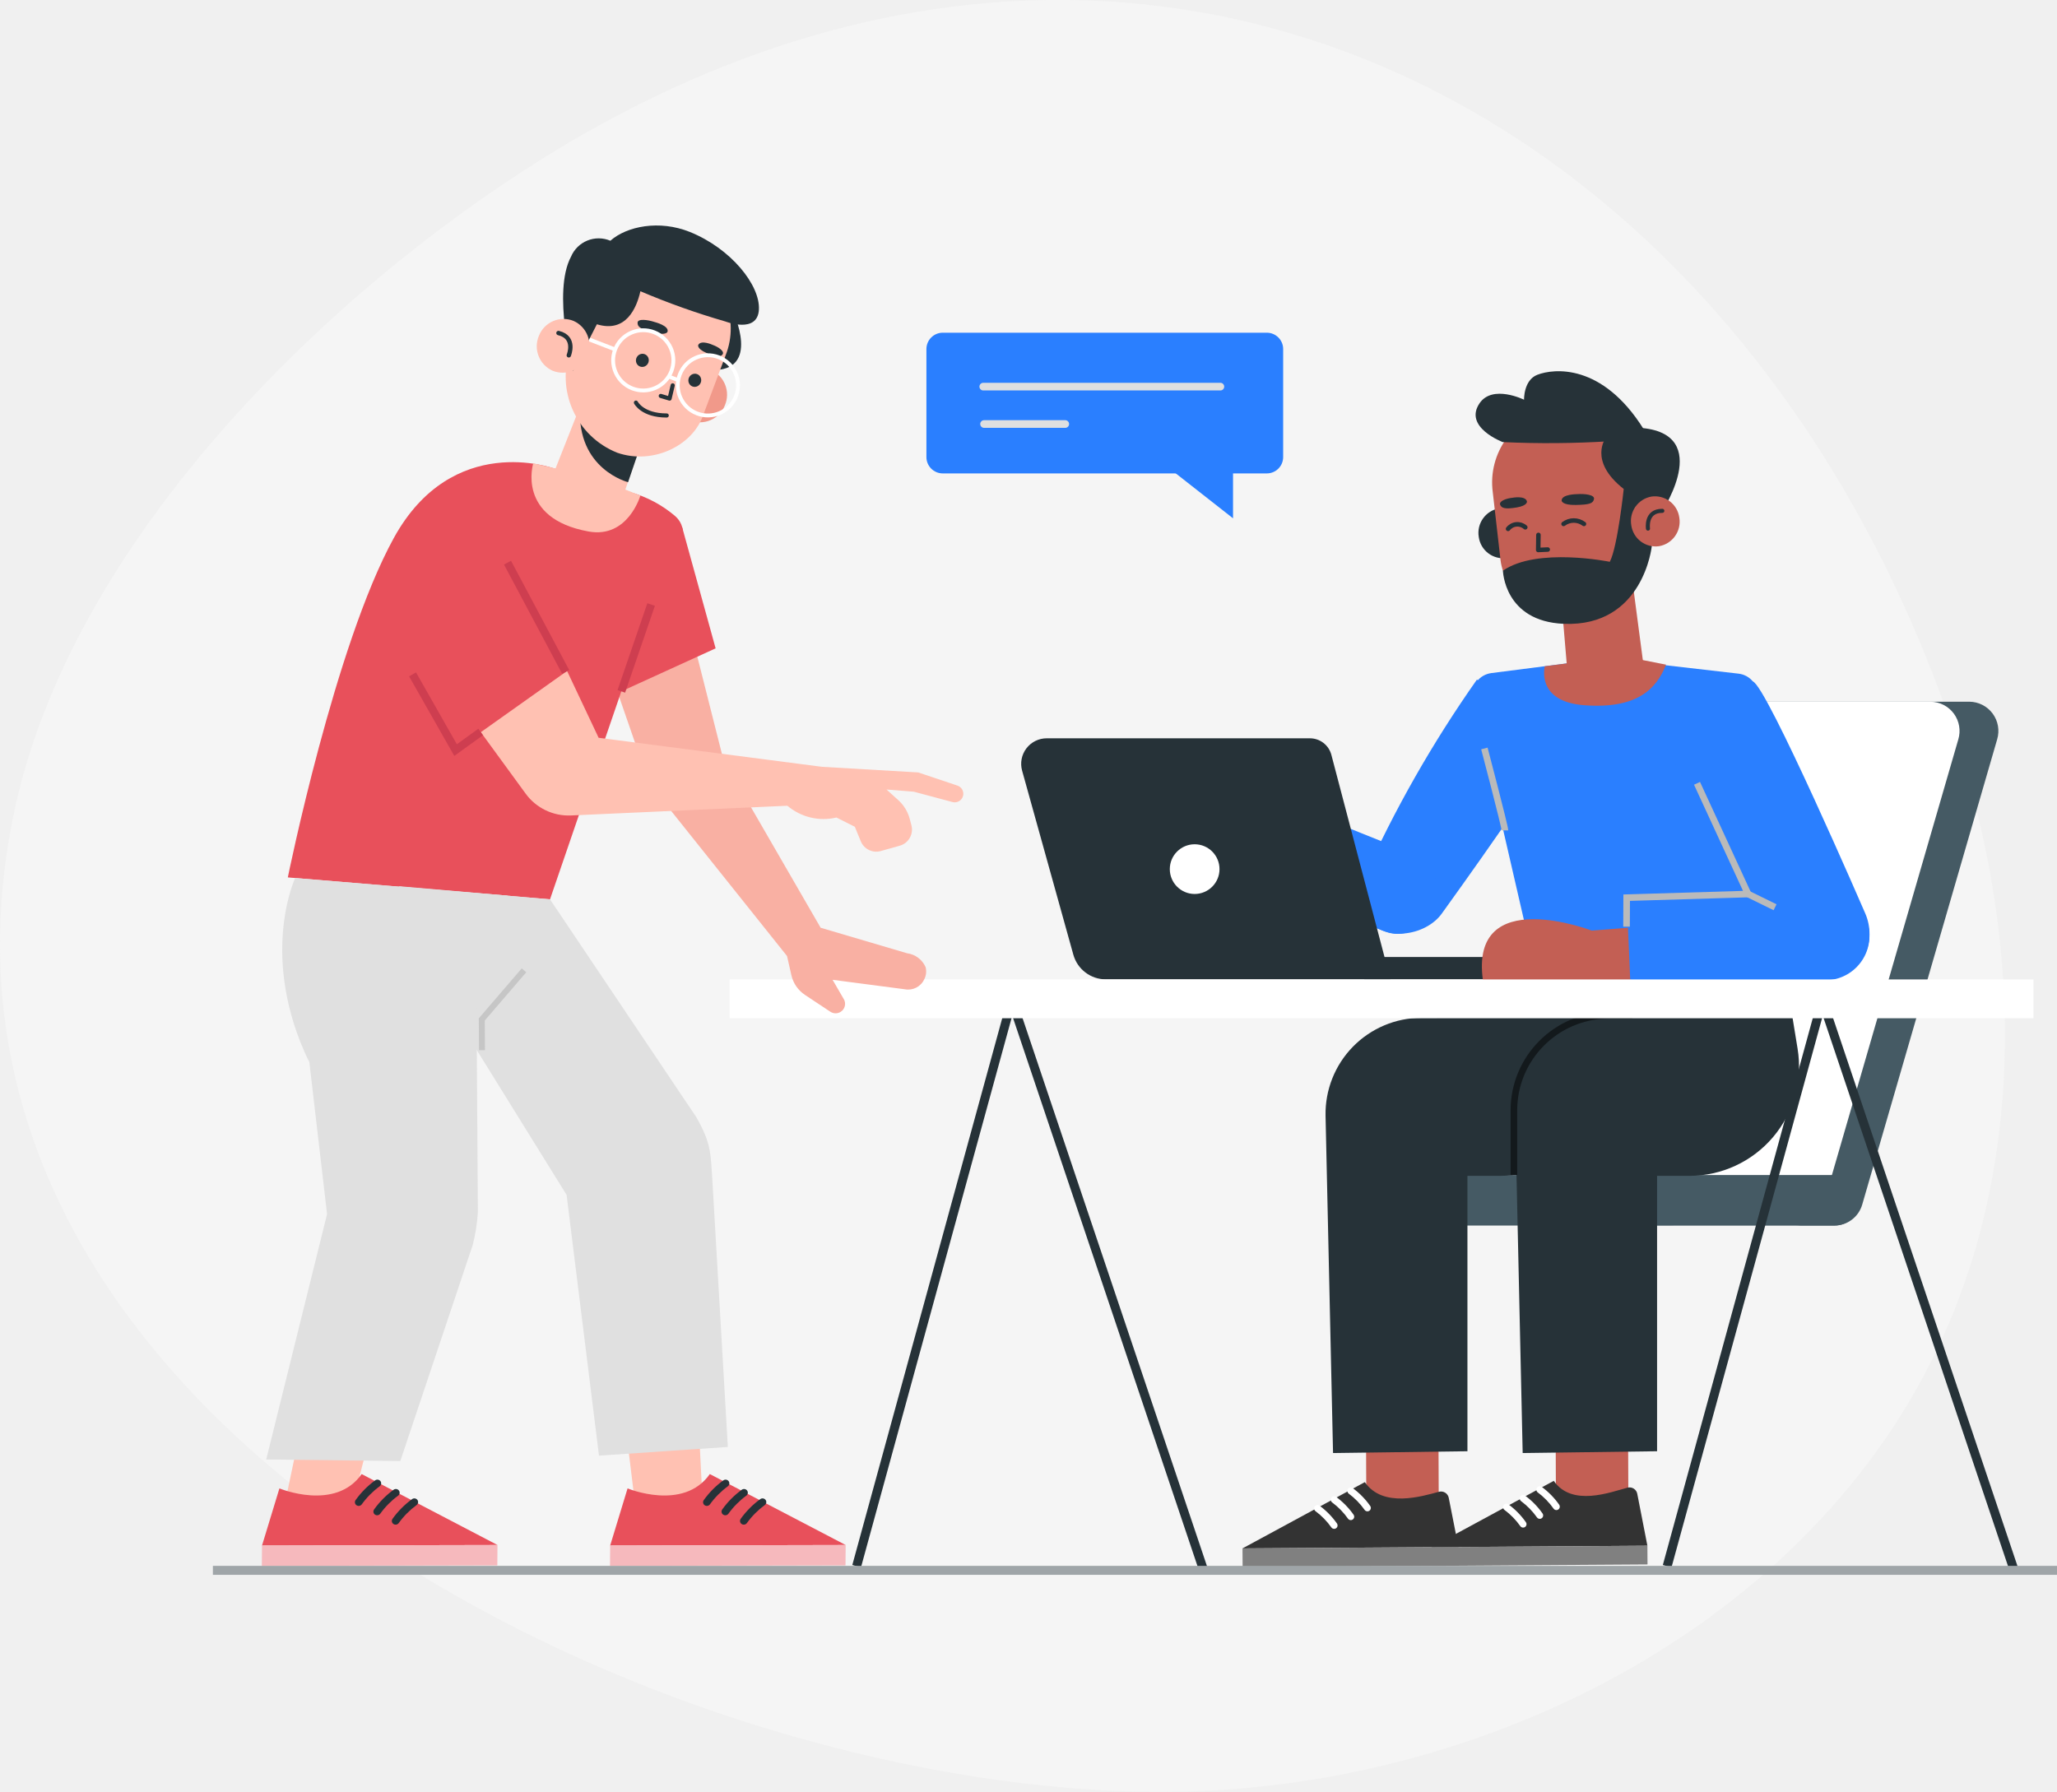
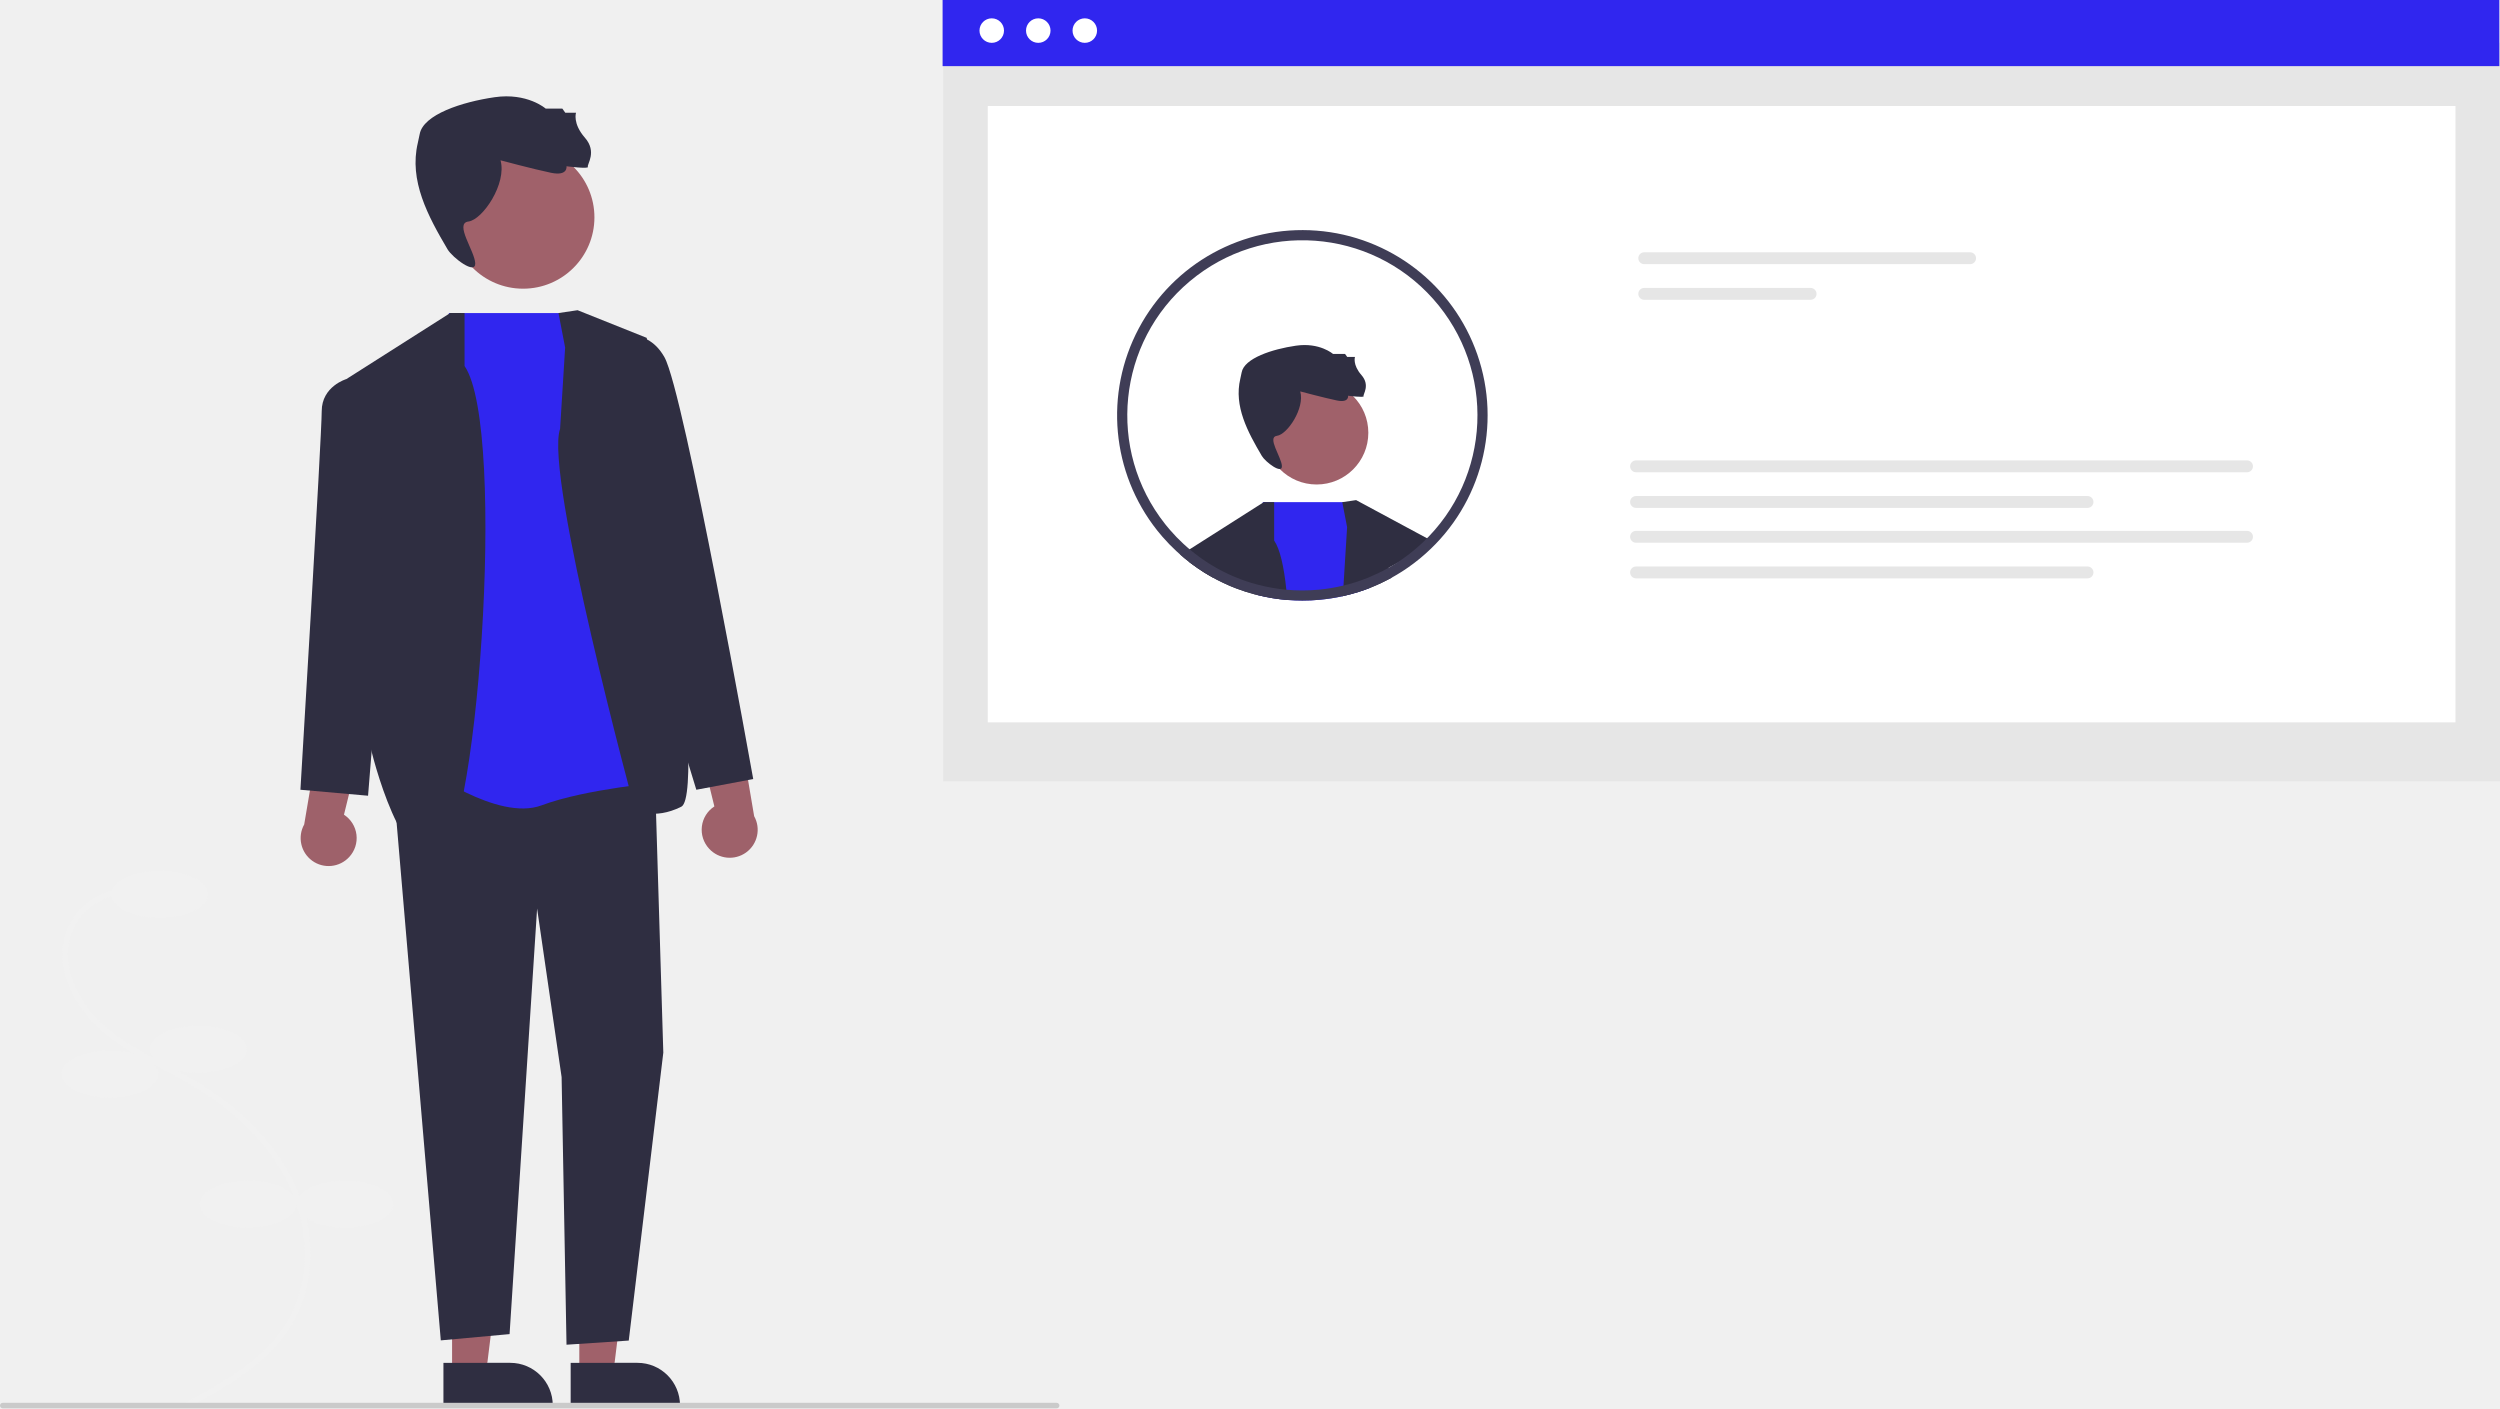
- <svg xmlns="http://www.w3.org/2000/svg" id="Layer_4" data-name="Layer 4" viewBox="0 0 262.818 228.947" version="1.1">
-   <defs id="defs4">
-     <style id="style2">.cls-1{fill:#f5f5f5;}.cls-2{fill:#455a64;}.cls-3{fill:#fff;}.cls-4{fill:#e0e0e0;}.cls-12,.cls-13,.cls-14,.cls-16,.cls-18,.cls-20,.cls-21,.cls-22,.cls-23,.cls-5,.cls-8,.cls-9{fill:none;}.cls-5{stroke:#bababa;}.cls-12,.cls-13,.cls-16,.cls-18,.cls-21,.cls-23,.cls-5{stroke-miterlimit:10;}.cls-12,.cls-5{stroke-width:0.844px;}.cls-6{fill:#263238;}.cls-7{fill:#c35f54;}.cls-13,.cls-20,.cls-22,.cls-8,.cls-9{stroke:#263238;}.cls-14,.cls-20,.cls-22,.cls-8,.cls-9{stroke-linecap:round;stroke-linejoin:round;}.cls-8{stroke-width:0.578px;}.cls-9{stroke-width:0.519px;}.cls-10{fill:#e8505b;}.cls-11{fill:#f6b9bd;}.cls-12{stroke:#13191c;}.cls-13,.cls-23{stroke-width:1.147px;}.cls-14{stroke:#dedfe0;stroke-width:0.98px;}.cls-15{fill:#f9b0a3;}.cls-16{stroke:#ce3e50;stroke-width:1.02px;}.cls-17{fill:#ffc1b2;}.cls-18{stroke:#c6c6c6;stroke-width:0.76px;}.cls-19{fill:#f1998a;}.cls-20{stroke-width:0.527px;}.cls-21{stroke:#fff;stroke-width:0.49px;}.cls-22{stroke-width:0.558px;}.cls-23{stroke:#9fa5a8;}</style>
-   </defs>
-   <path class="cls-1" d="M69.559,20.121C41.014,37.873,9.318,69.392,1.936,103.168-15.307,182.054,86.6,230.05,150.508,228.927c40.614-.713,82.588-22.424,98.481-59.806,10.341-24.324,8.766-52.554,0-77.49C221.073,12.2,144.5-26.483,69.559,20.121Z" id="path8" />
-   <path class="cls-2" d="M213.35,156.59H182.757a3.227,3.227,0,0,1-3.227-3.227h0a3.227,3.227,0,0,1,3.227-3.227H213.35a3.227,3.227,0,0,1,3.227,3.227h0A3.227,3.227,0,0,1,213.35,156.59Z" id="path10" />
-   <path class="cls-2" d="M234.4,156.59H198.3a3.739,3.739,0,0,1-3.536-4.813L212,92.347a3.7,3.7,0,0,1,3.536-2.689h36.1a3.74,3.74,0,0,1,3.536,4.813L237.935,153.9A3.7,3.7,0,0,1,234.4,156.59Z" id="path12" />
-   <path class="cls-3" d="M229.432,156.59H197.986a3.739,3.739,0,0,1-3.536-4.813l17.241-59.429a3.7,3.7,0,0,1,3.536-2.689h31.446a3.739,3.739,0,0,1,3.536,4.813L232.967,153.9A3.7,3.7,0,0,1,229.432,156.59Z" id="path14" />
-   <path class="cls-2" d="M234.39,156.59H196.178a3.227,3.227,0,0,1-3.227-3.227h0a3.227,3.227,0,0,1,3.227-3.227H234.39a3.227,3.227,0,0,1,3.227,3.227h0A3.227,3.227,0,0,1,234.39,156.59Z" id="path16" />
-   <path class="cls-4" d="M188.7,86.839a153.33,153.33,0,0,0-14.568,25.6,5.054,5.054,0,0,0,.4,4.779h0c2.1,3.195,7.587,2.457,9.7-.513,0,0,16.144-22.353,15.456-23.257C199.524,93.229,188.7,86.839,188.7,86.839Z" id="path18" style="fill:#2a7fff" />
-   <path class="cls-4" d="M178.7,108.37l-21.152-8.508-1.832,11.071,21.3,8.1a4.22,4.22,0,0,0,2.413.2,5.507,5.507,0,0,0,4.2-6.3h0A5.48,5.48,0,0,0,178.7,108.37Z" id="path20" style="fill:#2a7fff" />
-   <path class="cls-4" d="M205.19,84.122L190.548,86a2.78,2.78,0,0,0-2.412,3.032l9.46,41.043L229.022,130l-4.449-40.827a2.78,2.78,0,0,0-2.453-3.1Z" id="path22" style="fill:#2a7fff" />
-   <path class="cls-5" d="M192.282,106.1c0-.489-2.626-10.469-2.626-10.469" id="path24" />
-   <path class="cls-6" d="M199.64,125.132H174.313v-2.858H199.64a1.429,1.429,0,0,1,1.429,1.429h0A1.429,1.429,0,0,1,199.64,125.132Z" id="path26" />
-   <path class="cls-6" d="M177.647,125.132H141.285a4.305,4.305,0,0,1-4.147-3.151L130.593,98.47a3.262,3.262,0,0,1,3.142-4.136h33.626a2.84,2.84,0,0,1,2.746,2.118Z" id="path28" />
-   <circle class="cls-3" cx="152.638" cy="111.049" r="3.175" id="circle30" />
-   <path class="cls-4" d="M212.069,93.989a263.232,263.232,0,0,0,16.989,28.539c1.01,1.427,3.394,2.137,5.141,2.062h0c3.943-.17,5.614-4.418,4.124-7.874,0,0-12.621-29.166-14.368-29.643C223.686,87,212.069,93.989,212.069,93.989Z" id="path32" style="fill:#2a7fff" />
-   <polygon class="cls-7" points="202.95 118.931 209.812 118.402 209.598 125.269 203.658 125.266 202.95 118.931" id="polygon34" />
-   <path class="cls-7" d="M203.457,118.931s-15.733-6.065-13.985,6.326h15.1Z" id="path36" />
-   <path class="cls-4" d="M232.5,113.956l-24.666.742,0.48,11.043,25.628-.54a5.669,5.669,0,0,0,4.519-7.7h0A5.669,5.669,0,0,0,232.5,113.956Z" id="path38" style="fill:#2a7fff" />
-   <polyline class="cls-5" points="216.824 100.086 223.349 114.231 207.836 114.698 207.821 118.402" id="polyline40" />
-   <line class="cls-5" x1="223.349" y1="114.231" x2="226.795" y2="115.921" id="line42" />
-   <path class="cls-6" d="M195.079,67.647a3.176,3.176,0,0,1-2.588,3.653,3.142,3.142,0,0,1-3.553-2.691,3.176,3.176,0,0,1,2.588-3.653A3.143,3.143,0,0,1,195.079,67.647Z" id="path44" />
-   <path class="cls-7" d="M199.447,76.194l0.728,8.589c0.25,3.017,2.183,4.473,5.056,4.2h0c2.453-.233,5.048-1.652,4.715-4.3l-1.775-13.46Z" id="path46" />
-   <path class="cls-7" d="M201.5,78.9h0c-4.9.427-9.289-3.222-9.783-7.346l-0.986-8.632a9.54,9.54,0,0,1,7.824-10.67h0c5.1-.8,10.776,2.683,11.578,7.951l0.687,6.736A10.828,10.828,0,0,1,201.5,78.9Z" id="path48" />
-   <polyline class="cls-8" points="196.561 68.346 196.533 70.271 197.749 70.215" id="polyline50" />
-   <path class="cls-6" d="M201.5,63.138s-2.023,0-1.973.844c0,0,.05.572,1.812,0.538s2.207-.2,2.322-0.755S202.438,63.064,201.5,63.138Z" id="path52" />
-   <path class="cls-6" d="M193.249,63.6s1.644-.316,1.846.466c0,0,.124.53-1.318,0.774s-1.93.092-2.1-.33C191.477,64.028,192.462,63.676,193.249,63.6Z" id="path54" />
-   <path class="cls-8" d="M199.773,66.943a2.166,2.166,0,0,1,2.606,0" id="path56" />
-   <path class="cls-8" d="M194.882,67.375a1.514,1.514,0,0,0-2.2.2" id="path58" />
-   <path class="cls-6" d="M205.178,55.924s-2.306,2.96,2.281,6.551c0,0-.779,7.417-1.781,9.307,0,0-9.294-1.9-13.653,1.135,0,0,.15,6.481,7.79,6.79,10.16,0.411,11.23-9.917,11.23-9.917l-2.12-4.99,3.467,0.471s7.046-10.644-3.941-10.644Z" id="path60" />
-   <path class="cls-7" d="M214.562,66.136a3.176,3.176,0,0,1-2.588,3.653,3.143,3.143,0,0,1-3.553-2.691,3.176,3.176,0,0,1,2.588-3.653A3.143,3.143,0,0,1,214.562,66.136Z" id="path62" />
-   <path class="cls-9" d="M210.559,67.543s-0.35-2.3,1.834-2.271" id="path64" />
-   <path class="cls-6" d="M205.631,56.38a126.461,126.461,0,0,1-13.623.108s-5.063-1.9-2.963-4.969c1.661-2.429,5.678-.447,5.678-0.447s-0.068-2.5,1.7-3.186c2.114-.817,8.29-1.478,13.554,6.9Z" id="path66" />
-   <path class="cls-7" d="M200.088,84.777l-2.712.349s-1.211,4.532,5.081,4.987c6.557,0.474,9.142-1.952,10.409-5.19l-7.22-1.417Z" id="path68" />
-   <rect class="cls-7" x="174.505" y="179.895" width="9.255" height="12.511" transform="matrix(-1, 0.004, -0.004, -1, 359.05, 371.542)" id="rect70" />
-   <path class="cls-6" d="M204.792,130l0.651,3.989a14,14,0,0,1-13.816,16.252h-4.136v35.187l-17.171.23-0.958-43.108a12.27,12.27,0,0,1,12.241-12.5Z" id="path72" />
-   <path class="cls-10" d="M183.857,190.606c-2.178.581-7.165,2.119-9.477-1.232l-15.629,8.469,27.591-.181-1.228-6.227A1.007,1.007,0,0,0,183.857,190.606Z" id="path74" style="fill:#333333" />
-   <rect class="cls-11" x="158.759" y="197.752" width="27.591" height="2.391" transform="translate(346.413 396.757) rotate(179.623)" id="rect76" style="fill:#808080" />
-   <path class="cls-3" d="M174.543,193.075a0.439,0.439,0,0,1-.181-0.144,9.2,9.2,0,0,0-2.037-2.086,0.437,0.437,0,0,1,.483-0.727,9.874,9.874,0,0,1,2.261,2.3A0.437,0.437,0,0,1,174.543,193.075Z" id="path78" />
-   <path class="cls-3" d="M172.418,194.194a0.438,0.438,0,0,1-.181-0.144,9.2,9.2,0,0,0-2.037-2.086,0.437,0.437,0,0,1,.483-0.727,9.882,9.882,0,0,1,2.261,2.3A0.437,0.437,0,0,1,172.418,194.194Z" id="path80" />
-   <path class="cls-3" d="M170.293,195.312a0.437,0.437,0,0,1-.181-0.144,9.216,9.216,0,0,0-2.037-2.085,0.437,0.437,0,0,1,.483-0.727,9.88,9.88,0,0,1,2.261,2.3A0.437,0.437,0,0,1,170.293,195.312Z" id="path82" />
-   <rect class="cls-7" x="198.735" y="179.895" width="9.255" height="12.511" transform="matrix(-1, 0.004, -0.004, -1, 407.509, 371.44)" id="rect84" />
-   <path class="cls-10" d="M207.941,190.081c-2.178.581-7.107,2.482-9.419-.869l-15.629,8.469,27.591-.181-1.286-6.59A1.007,1.007,0,0,0,207.941,190.081Z" id="path86" style="fill:#333333" />
-   <rect class="cls-11" x="182.9" y="197.59" width="27.591" height="2.391" transform="translate(394.695 396.274) rotate(179.623)" id="rect88" style="fill:#808080" />
-   <path class="cls-3" d="M198.685,192.913a0.438,0.438,0,0,1-.181-0.144,9.21,9.21,0,0,0-2.037-2.086,0.437,0.437,0,0,1,.483-0.727,9.875,9.875,0,0,1,2.261,2.3A0.437,0.437,0,0,1,198.685,192.913Z" id="path90" />
-   <path class="cls-3" d="M196.559,194.032a0.438,0.438,0,0,1-.18-0.144,9.207,9.207,0,0,0-2.037-2.086,0.437,0.437,0,0,1,.483-0.727,9.875,9.875,0,0,1,2.261,2.3A0.437,0.437,0,0,1,196.559,194.032Z" id="path92" />
-   <path class="cls-3" d="M194.435,195.15a0.436,0.436,0,0,1-.181-0.144,9.213,9.213,0,0,0-2.037-2.085,0.437,0.437,0,0,1,.483-0.727,9.886,9.886,0,0,1,2.261,2.3A0.437,0.437,0,0,1,194.435,195.15Z" id="path94" />
-   <path class="cls-6" d="M229.022,130l0.651,3.989a14,14,0,0,1-13.816,16.252H211.72v35.187l-17.171.23-0.958-43.108a12.27,12.27,0,0,1,12.241-12.5Z" id="path96" />
-   <path class="cls-12" d="M193.428,150.136v-8.222a12.146,12.146,0,0,1,12.083-12.187l3.06-.005" id="path98" />
-   <polyline class="cls-13" points="153.909 201.003 129.276 127.804 109.451 200.113" id="polyline100" />
-   <polyline class="cls-13" points="257.468 201.003 232.835 127.804 213.01 200.113" id="polyline102" />
-   <rect class="cls-3" x="93.229" y="125.144" width="166.579" height="4.959" id="rect104" />
-   <path class="cls-3" d="M120.452,42.512h41.4a2.091,2.091,0,0,1,2.091,2.091V58.4a2.091,2.091,0,0,1-2.091,2.091h-41.4a2.09,2.09,0,0,1-2.09-2.09V44.6A2.091,2.091,0,0,1,120.452,42.512Z" transform="translate(282.309 103.001) rotate(180)" id="path106" style="fill:#2a7fff" />
-   <line class="cls-14" x1="155.925" y1="49.4" x2="125.63" y2="49.4" id="line108" />
-   <line class="cls-14" x1="136.104" y1="54.178" x2="125.731" y2="54.178" id="line110" />
-   <polygon class="cls-3" points="157.542 58.096 157.542 66.226 147.179 58.096 157.542 58.096" id="polygon112" style="fill:#2a7fff" />
-   <polygon class="cls-15" points="86.057 71.892 92.415 97.026 104.852 118.54 100.563 122.161 82.934 100.086 75.893 79.741 86.057 71.892" id="polygon114" />
-   <path class="cls-15" d="M104.852,118.54L115.9,121.8a3.015,3.015,0,0,1,2.359,1.763,2.175,2.175,0,0,1-.164,1.55l-0.012.026A2.264,2.264,0,0,1,115.6,126.4l-9.221-1.208,1.385,2.388a1.211,1.211,0,0,1-.026,1.4h0a1.211,1.211,0,0,1-1.645.292l-3.243-2.15a4.105,4.105,0,0,1-1.735-2.513l-0.555-2.443,1.309-3.621h2.98Z" id="path116" />
-   <polygon class="cls-10" points="87.167 67.391 91.433 82.841 77.949 88.993 82.183 76.405 87.167 67.391" id="polygon118" />
-   <path class="cls-10" d="M70.779,59.855s-12.955-4.772-20.471,8.9-13.534,43.354-13.534,43.354l33.5,2.8L83.4,76.625c1.652-3.535,5.77-8.109,2.848-10.7A15.187,15.187,0,0,0,80.585,62.9Z" id="path120" />
-   <line class="cls-16" x1="79.387" y1="88.337" x2="83.192" y2="77.241" id="line122" />
-   <path class="cls-17" d="M76.485,94.267L62.876,65.451,52.285,81.019l14.88,20.392a6.794,6.794,0,0,0,5.794,2.782l28.373-1.278,3.681-4.938Z" id="path124" />
-   <path class="cls-17" d="M105.012,97.976l12.3,0.718,5.023,1.685a1.1,1.1,0,0,1,.706,1.342h0a1.1,1.1,0,0,1-1.339.759l-4.946-1.324-3.488-.277,1.5,1.352a4.955,4.955,0,0,1,1.473,2.425l0.209,0.8a2.137,2.137,0,0,1-1.489,2.6l-2.425.682a2.137,2.137,0,0,1-2.556-1.247l-0.76-1.852-2.35-1.183a7.126,7.126,0,0,1-6.3-1.534c-2.579-2.167.3-2.808,0.568-2.929S105.012,97.976,105.012,97.976Z" id="path126" />
-   <polygon class="cls-10" points="64.238 63.328 75.893 83.291 57.769 96.154 48.508 76.351 64.238 63.328" id="polygon128" />
-   <polyline class="cls-16" points="52.711 86.166 58.207 95.839 61.413 93.528" id="polyline130" />
-   <line class="cls-16" x1="72.278" y1="85.856" x2="64.842" y2="71.892" id="line132" />
-   <polygon class="cls-17" points="89.782 192.107 88.653 169.907 78.649 171.64 81.432 194.574 90.028 192.932 89.782 192.107" id="polygon134" />
-   <path class="cls-10" d="M80.183,190.176s7.146,2.969,10.508-1.832l17.358,9.065-30.089.066Z" id="path136" />
-   <polygon class="cls-11" points="108.028 200.012 77.94 200.078 77.96 197.475 108.049 197.409 108.028 200.012" id="polygon138" />
-   <path class="cls-6" d="M90.508,192.373a0.491,0.491,0,0,0,.2-0.159,10.274,10.274,0,0,1,2.264-2.29,0.471,0.471,0,0,0,.134-0.66,0.493,0.493,0,0,0-.671-0.127,11.023,11.023,0,0,0-2.512,2.525,0.468,0.468,0,0,0,.107.663A0.493,0.493,0,0,0,90.508,192.373Z" id="path140" />
-   <path class="cls-6" d="M92.868,193.57a0.491,0.491,0,0,0,.2-0.159,10.27,10.27,0,0,1,2.264-2.29,0.471,0.471,0,0,0,.134-0.66,0.492,0.492,0,0,0-.671-0.127,11.022,11.022,0,0,0-2.512,2.525,0.468,0.468,0,0,0,.107.663A0.493,0.493,0,0,0,92.868,193.57Z" id="path142" />
-   <path class="cls-6" d="M95.228,194.767a0.49,0.49,0,0,0,.2-0.159,10.28,10.28,0,0,1,2.264-2.289,0.471,0.471,0,0,0,.134-0.66,0.491,0.491,0,0,0-.671-0.127,11.032,11.032,0,0,0-2.513,2.524,0.468,0.468,0,0,0,.107.663A0.493,0.493,0,0,0,95.228,194.767Z" id="path144" />
-   <path class="cls-4" d="M70.273,114.911l18.681,27.814c1.97,3.449,1.834,4.632,2.094,8.6l1.946,33.554-16.463,1.111-4.137-33.312L52.017,119.82,51,113.233Z" id="path146" />
-   <polygon class="cls-17" points="44.663 193.611 50.543 170.658 40.539 172.391 36.084 193.611 44.258 194.574 44.663 193.611" id="polygon148" />
-   <path class="cls-10" d="M35.7,190.176s7.146,2.969,10.508-1.832l17.357,9.065-30.088.066Z" id="path150" />
-   <polygon class="cls-11" points="63.542 200.012 33.454 200.078 33.474 197.475 63.562 197.409 63.542 200.012" id="polygon152" />
-   <path class="cls-6" d="M46.022,192.373a0.491,0.491,0,0,0,.2-0.159,10.274,10.274,0,0,1,2.264-2.29,0.471,0.471,0,0,0,.134-0.66,0.493,0.493,0,0,0-.671-0.127,11.024,11.024,0,0,0-2.512,2.525,0.468,0.468,0,0,0,.107.663A0.493,0.493,0,0,0,46.022,192.373Z" id="path154" />
-   <path class="cls-6" d="M48.382,193.57a0.491,0.491,0,0,0,.2-0.159,10.274,10.274,0,0,1,2.264-2.29,0.471,0.471,0,0,0,.134-0.66,0.492,0.492,0,0,0-.671-0.127A11.022,11.022,0,0,0,47.8,192.86a0.468,0.468,0,0,0,.107.663A0.493,0.493,0,0,0,48.382,193.57Z" id="path156" />
-   <path class="cls-6" d="M50.742,194.767a0.491,0.491,0,0,0,.2-0.159,10.28,10.28,0,0,1,2.264-2.289,0.471,0.471,0,0,0,.134-0.66,0.491,0.491,0,0,0-.671-0.127,11.033,11.033,0,0,0-2.513,2.524,0.468,0.468,0,0,0,.107.663A0.493,0.493,0,0,0,50.742,194.767Z" id="path158" />
-   <polyline class="cls-18" points="61.582 134.184 61.556 130.255 66.95 123.98" id="polyline160" />
-   <path class="cls-4" d="M37.712,112.186s-4.406,9.374,1.168,22.167c0.213,0.49.428,0.93,0.643,1.348l2.265,19.426L34.013,186.48l17.134,0.2,9.246-27.589a22.6,22.6,0,0,0,.665-4.22l-0.238-35.6,4.022-4.839Z" id="path162" />
-   <path class="cls-6" d="M93.641,39.791s3.706,7.724-2.8,7.489Z" id="path164" />
-   <path class="cls-19" d="M86.392,49.178a3.45,3.45,0,0,0,1.763,4.531,3.413,3.413,0,0,0,4.453-1.9,3.45,3.45,0,0,0-1.763-4.531A3.413,3.413,0,0,0,86.392,49.178Z" id="path166" />
-   <path class="cls-17" d="M82.022,56.365l-2.7,7.877c-0.941,2.768-3.094,3.679-5.723,2.75h0c-2.243-.794-4.342-2.732-3.409-5.136l4.82-12.2Z" id="path168" />
-   <path class="cls-6" d="M80.247,61.609s-6.6-1.656-6.121-9.562c0.152-2.49,8.188,3.516,8.188,3.516Z" id="path170" />
-   <path class="cls-17" d="M78.873,57.85h0c4.494,1.55,9.459-.841,10.889-4.589L92.71,45.4a9.214,9.214,0,0,0-4.829-11.833h0c-4.591-1.944-10.727-.013-12.713,4.735l-2.223,6.151A10.459,10.459,0,0,0,78.873,57.85Z" id="path172" />
-   <polyline class="cls-20" points="85.949 49.238 85.552 50.927 84.425 50.59" id="polyline174" />
-   <path class="cls-6" d="M83.636,41.145s1.9,0.473,1.65,1.254c0,0-.18.524-1.824,0.079s-2.02-.709-2-1.252S82.77,40.855,83.636,41.145Z" id="path176" />
-   <path class="cls-6" d="M91.055,44.066s-1.466-.681-1.838,0c0,0-.24.468,1.053,1.034s1.787,0.539,2.049.184C92.615,44.886,91.775,44.324,91.055,44.066Z" id="path178" />
-   <ellipse class="cls-6" cx="88.771" cy="48.59" rx="0.844" ry="0.818" transform="translate(11.844 114.343) rotate(-69.216)" id="ellipse180" />
-   <ellipse class="cls-6" cx="82.073" cy="46.043" rx="0.844" ry="0.818" transform="translate(9.903 106.437) rotate(-69.216)" id="ellipse182" />
-   <circle class="cls-21" cx="90.447" cy="49.238" r="3.849" transform="translate(11.891 115.826) rotate(-68.85)" id="circle184" />
-   <circle class="cls-21" cx="82.188" cy="46.043" r="3.849" transform="translate(-11.599 37.162) rotate(-23.849)" id="circle186" />
-   <line class="cls-21" x1="78.598" y1="44.654" x2="75.209" y2="43.343" id="line188" />
-   <line class="cls-21" x1="85.489" y1="48.126" x2="86.569" y2="48.544" id="line190" />
-   <path class="cls-20" d="M81.252,51.442s0.821,1.646,3.935,1.646" id="path192" />
-   <path class="cls-6" d="M72.955,32.8a3.834,3.834,0,0,1,5.026-2.043v0.005c2.106-1.864,6.258-2.69,10.143-1.132,5.265,2.111,9.011,6.807,8.84,9.93S92.7,41.082,92.7,41.082a94.684,94.684,0,0,1-10.876-3.87c-0.487,2.15-1.845,5.362-5.562,4.221l-3.044,5.961S70.54,37.331,72.955,32.8Z" id="path194" />
-   <path class="cls-17" d="M68.865,42.884a3.416,3.416,0,0,0,1.746,4.487,3.38,3.38,0,0,0,4.41-1.88A3.416,3.416,0,0,0,73.274,41,3.38,3.38,0,0,0,68.865,42.884Z" id="path196" />
-   <path class="cls-22" d="M72.674,45.4s0.965-2.308-1.32-2.849" id="path198" />
-   <path class="cls-17" d="M68.133,59.194l8.1,1.89,5.584,2.243s-1.582,5.494-6.613,4.584C65.935,66.235,68.133,59.194,68.133,59.194Z" id="path200" />
-   <line class="cls-23" x1="262.818" y1="200.646" x2="27.2" y2="200.646" id="line202" />
+ <svg xmlns="http://www.w3.org/2000/svg" width="903.807" height="509.145" viewBox="0 0 903.807 509.145" role="img" artist="Katerina Limpitsouni" source="https://undraw.co/">
+   <path d="M216.096,704.318l-.951-1.759c12.753-6.897,28.626-15.481,36.916-29.567,8.172-13.886,8.356-32.743.479-49.211-6.704-14.016-19.018-26.572-35.611-36.313-3.273-1.921-6.709-3.742-10.031-5.503-8.031-4.256-16.336-8.658-23.184-14.903-9.432-8.601-16.568-23.035-11.249-35.891a23.856,23.856,0,0,1,20.677-14.467l.113,1.997a21.861,21.861,0,0,0-18.948,13.248c-4.943,11.947,1.839,25.505,10.754,33.636,6.661,6.074,14.852,10.415,22.773,14.613,3.342,1.771,6.797,3.603,10.108,5.546,16.938,9.943,29.526,22.798,36.403,37.174,8.16,17.061,7.946,36.637-.559,51.089C245.211,688.572,229.068,697.303,216.096,704.318Z" transform="translate(-148.0965 -195.4274)" fill="#f1f1f1" />
+   <ellipse cx="57.72" cy="323.317" rx="17.5" ry="8.5" fill="#f1f1f1" />
+   <ellipse cx="71.72" cy="379.317" rx="17.5" ry="8.5" fill="#f1f1f1" />
+   <ellipse cx="39.72" cy="388.317" rx="17.5" ry="8.5" fill="#f1f1f1" />
+   <ellipse cx="89.72" cy="435.317" rx="17.5" ry="8.5" fill="#f1f1f1" />
+   <ellipse cx="124.72" cy="435.317" rx="17.5" ry="8.5" fill="#f1f1f1" />
+   <rect id="bc1144e2-c94b-4f66-aa77-0b454dfd4174" data-name="Rectangle 62" x="341.011" y="15.429" width="562.796" height="267.056" fill="#e6e6e6" />
+   <rect id="ad6bb9d5-2e55-4525-b077-6ac2d5f26b45" data-name="Rectangle 75" x="357.104" y="38.33" width="530.61" height="222.814" fill="#fff" />
+   <rect id="a1fdfaec-ef9f-458a-9330-7bb8c38fec43" data-name="Rectangle 80" x="340.771" width="562.796" height="23.909" fill="#3026ef" />
+   <circle id="ac9f2818-2064-46b1-8104-b7d94390836e" data-name="Ellipse 90" cx="358.539" cy="11.059" r="4.431" fill="#fff" />
+   <circle id="bd067119-2054-4d5f-9303-2e8fa40cc410" data-name="Ellipse 91" cx="375.359" cy="11.059" r="4.431" fill="#fff" />
+   <circle id="ee5e9ca0-6fca-449b-8f84-cf683813bd65" data-name="Ellipse 92" cx="392.18" cy="11.059" r="4.431" fill="#fff" />
+   <path id="acae6c4c-8028-4596-98db-d9926d2ed09f-791" data-name="Path 142" d="M742.529,286.635a2.147,2.147,0,0,0,0,4.294H860.333a2.147,2.147,0,0,0,0-4.294Z" transform="translate(-148.0965 -195.4274)" fill="#e6e6e6" />
+   <path id="a061bcdc-636b-4d12-a036-d7339f47b36a-792" data-name="Path 143" d="M742.529,299.518a2.147,2.147,0,0,0,0,4.294H802.67a2.147,2.147,0,0,0,0-4.294Z" transform="translate(-148.0965 -195.4274)" fill="#e6e6e6" />
+   <path id="e4e4593e-e83d-4128-8cd7-f0323b36c2f2-793" data-name="Path 142" d="M739.564,361.871a2.147,2.147,0,0,0,0,4.294H960.447a2.147,2.147,0,0,0,0-4.294Z" transform="translate(-148.0965 -195.4274)" fill="#e6e6e6" />
+   <path id="bf45783c-1d79-4b4f-82bb-39fc8a52f7aa-794" data-name="Path 143" d="M739.564,374.754a2.147,2.147,0,0,0,0,4.294H902.785a2.147,2.147,0,0,0,0-4.294Z" transform="translate(-148.0965 -195.4274)" fill="#e6e6e6" />
+   <path id="b544fc92-6fc6-4255-93fb-dee32d880d89-795" data-name="Path 142" d="M739.564,387.345a2.147,2.147,0,0,0,0,4.294H960.447a2.147,2.147,0,0,0,0-4.294Z" transform="translate(-148.0965 -195.4274)" fill="#e6e6e6" />
+   <path id="e14bb681-aaa1-4454-9da9-28d0809a146c-796" data-name="Path 143" d="M739.564,400.227a2.147,2.147,0,0,0,0,4.294H902.785a2.147,2.147,0,0,0,0-4.294Z" transform="translate(-148.0965 -195.4274)" fill="#e6e6e6" />
+   <circle cx="475.989" cy="156.462" r="18.694" fill="#a0616a" />
+   <path d="M618.165,336.934s8.724,2.337,13.242,3.272,4.05-1.714,4.05-1.714,5.92.779,5.608.156,2.493-3.895-.779-7.633-2.337-6.543-2.337-6.543h-2.804l-.779-1.091h-4.362s-4.823-4.229-13.391-2.983-18.701,4.54-19.636,9.681c-.127.697-.294,1.472-.488,2.29-2.343,9.891,2.635,19.146,7.799,27.903,1.269,2.152,7.407,6.844,7.25,3.625s-5.525-10.45-1.786-10.917S619.879,343.01,618.165,336.934Z" transform="translate(-148.0965 -195.4274)" fill="#2f2e41" />
+   <path d="M613.48,412.325a65.38,65.38,0,0,1-10.699-1.758l.197-3.728L604.615,377.197l.015-.227h32.931l5.168,27.293.697,3.683c-1.364.53-2.743,1.031-4.152,1.47-.016,0-.016.015-.03.015-1.955.606-3.94,1.137-5.941,1.576a68.558,68.558,0,0,1-8.062,1.243,62.045,62.045,0,0,1-6.304.303C617.117,412.552,615.284,412.477,613.48,412.325Z" transform="translate(-148.0965 -195.4274)" fill="#3026ef" />
+   <path d="M592.309,407.051c-1.364-.591-2.682-1.228-3.985-1.894l-.561-.288c-.379-.197-.773-.409-1.151-.621q-.774-.432-1.501-.864c-.47-.273-.955-.561-1.424-.849-.03-.015-.045-.03-.075-.03-1.637-1.046-3.243-2.122-4.789-3.288q-.386-.296-.773-.591l-.272-4.364.394-.243L604.615,377.197l.363-.227.03-.015,3.728.015v13.882c2.107,3.046,3.531,9.426,4.41,17.776.121,1.197.227,2.425.334,3.698a65.38,65.38,0,0,1-10.699-1.758c-.379-.076-.743-.167-1.122-.273a62.702,62.702,0,0,1-6.516-2.091c-.652-.243-1.288-.5-1.925-.758l-.061-.03C592.885,407.294,592.582,407.173,592.309,407.051Z" transform="translate(-148.0965 -195.4274)" fill="#2f2e41" />
+   <path d="M586.612,404.248q-.774-.432-1.501-.864c-.47-.273-.955-.561-1.424-.849-.03-.015-.045-.03-.075-.03-1.637-1.046-3.243-2.122-4.789-3.288q-.386-.296-.773-.591c-.121-.106-.242-.197-.379-.303-.969-.743-1.909-1.515-2.819-2.334-.045-.03-.075-.076-.121-.106a10.422,10.422,0,0,1,3.046-1.622l1.076.318,7.668,2.303.045,3.107Z" transform="translate(-148.0965 -195.4274)" fill="#2f2e41" />
+   <path d="M651.184,404.293c-.455.242-.909.485-1.364.712-.107.061-.197.106-.288.152-.607.303-1.197.606-1.803.894-.016.015-.046.015-.046.03-.03.015-.075.03-.106.045-1.364.652-2.743,1.258-4.153,1.818-1.364.53-2.743,1.031-4.152,1.47-.016,0-.016.015-.03.015-1.955.606-3.94,1.137-5.941,1.576a12.506,12.506,0,0,1,.485-3.683l.015-.212,1.304-21.095-1.743-9.047,5.001-.743L665.869,391.033s-3.031,3.031-15.473,9.487C649.296,401.091,650.911,402.99,651.184,404.293Z" transform="translate(-148.0965 -195.4274)" fill="#2f2e41" />
+   <path d="M624.907,408.612c-1.971.182-3.971.273-5.971.273-1.94,0-3.865-.076-5.789-.258.121,1.197.227,2.425.334,3.698,1.803.152,3.637.227,5.456.227a62.045,62.045,0,0,0,6.304-.303,68.558,68.558,0,0,0,8.062-1.243,12.506,12.506,0,0,1,.485-3.683l.015-.212A62.996,62.996,0,0,1,624.907,408.612Zm57.268-85.047A66.972,66.972,0,1,0,566.441,387.184c.606.758,1.228,1.515,1.864,2.243.061.061.091.106.136.152a63.821,63.821,0,0,0,4.986,5.137c.425.394.864.788,1.303,1.167.046.03.076.076.121.106.909.818,1.849,1.591,2.819,2.334.137.106.258.197.379.303q.387.296.773.591c1.546,1.167,3.152,2.243,4.789,3.288.03,0,.045.015.075.03.47.288.955.576,1.424.849q.728.432,1.501.864c.379.212.773.424,1.151.621l.561.288c1.303.667,2.622,1.303,3.985,1.894.273.121.576.242.849.364l.061.03c.636.258,1.273.515,1.925.758a62.702,62.702,0,0,0,6.516,2.091c.379.106.743.197,1.122.273a65.38,65.38,0,0,0,10.699,1.758c1.803.152,3.637.227,5.456.227a62.045,62.045,0,0,0,6.304-.303,68.558,68.558,0,0,0,8.062-1.243c2.001-.439,3.986-.97,5.941-1.576.015,0,.015-.015.03-.015,1.409-.439,2.788-.94,4.152-1.47,1.41-.561,2.789-1.167,4.153-1.818.03-.015.075-.03.106-.045,0-.015.03-.015.046-.03.606-.288,1.197-.591,1.803-.894.091-.046.181-.091.288-.152.454-.227.909-.47,1.364-.712.03-.015.045-.03.075-.045,1.197-.667,2.38-1.364,3.547-2.106.318-.197.636-.394.955-.621.47-.288.924-.606,1.364-.924.591-.409,1.182-.833,1.758-1.273a4.679,4.679,0,0,0,.545-.409c1.41-1.061,2.773-2.182,4.076-3.364a66.914,66.914,0,0,0,18.67-71.984Zm-19.807,68.074a64.792,64.792,0,0,1-5.152,4.364c-.394.303-.804.606-1.212.879-.394.303-.788.591-1.197.864-.349.243-.697.485-1.061.712-.03.03-.075.045-.106.076-.258.182-.531.349-.788.515-.804.5-1.637,1-2.455,1.47-.197.106-.379.227-.576.333-.107.061-.212.121-.334.182-.454.258-.909.485-1.364.727-.061.045-.136.061-.197.106a.112.112,0,0,0-.061.03c-.318.167-.636.318-.955.47-.273.136-.531.273-.804.394-1.106.53-2.243,1.03-3.379,1.5-1.197.485-2.409.924-3.637,1.334-.303.106-.622.227-.94.318-1.44.455-2.879.864-4.349,1.197a62.996,62.996,0,0,1-8.895,1.5c-1.971.182-3.971.273-5.971.273-1.94,0-3.865-.076-5.789-.258a62.373,62.373,0,0,1-10.169-1.788c-.121-.03-.258-.061-.379-.091a58.111,58.111,0,0,1-8.017-2.728c-.136-.061-.288-.106-.409-.167-.152-.061-.288-.106-.409-.167-.152-.061-.288-.121-.424-.182-1.137-.5-2.243-1.046-3.349-1.606l-.516-.273c-.985-.515-1.955-1.046-2.91-1.637-.333-.182-.682-.394-1.015-.606-.379-.227-.758-.47-1.122-.712q-.135-.091-.272-.182c-.849-.576-1.712-1.152-2.531-1.773-.576-.424-1.137-.833-1.697-1.273-.364-.273-.727-.561-1.076-.864-.227-.167-.454-.364-.682-.561-.303-.258-.606-.515-.909-.788-.47-.379-.909-.803-1.334-1.197a60.229,60.229,0,0,1-4.834-5.001c-.515-.576-1-1.152-1.47-1.758a3.647,3.647,0,0,1-.303-.379,63.298,63.298,0,1,1,93.048,6.744Z" transform="translate(-148.0965 -195.4274)" fill="#3f3d56" />
+   <polygon points="163.436 496.698 175.696 496.697 181.528 449.409 163.434 449.41 163.436 496.698" fill="#a0616a" />
+   <path d="M308.406,688.123l24.144-.001h.001A15.387,15.387,0,0,1,347.937,703.508v.5l-39.531.001Z" transform="translate(-148.0965 -195.4274)" fill="#2f2e41" />
+   <polygon points="209.436 496.698 221.696 496.697 227.528 449.409 209.434 449.41 209.436 496.698" fill="#a0616a" />
+   <path d="M354.406,688.123l24.144-.001h.001A15.387,15.387,0,0,1,393.937,703.508v.5l-39.531.001Z" transform="translate(-148.0965 -195.4274)" fill="#2f2e41" />
+   <path d="M274.333,505.267a10.056,10.056,0,0,0-1.883-15.304l8.518-34.705-17.492,6.233-5.407,32.001a10.11,10.11,0,0,0,16.265,11.775Z" transform="translate(-148.0965 -195.4274)" fill="#9e616a" />
+   <path d="M404.474,502.267a10.056,10.056,0,0,1,1.883-15.304L397.839,452.259l17.492,6.233,5.407,32.001a10.11,10.11,0,0,1-16.265,11.775Z" transform="translate(-148.0965 -195.4274)" fill="#9e616a" />
+   <polygon points="142.367 285.513 159.36 484.578 184.224 482.311 194.175 328.461 203.033 389.379 204.807 486.145 227.307 484.645 239.801 380.545 236.736 279.728 151.319 271.078 142.367 285.513" fill="#2f2e41" />
+   <circle cx="189.112" cy="78.582" r="25.786" fill="#a0616a" />
+   <path d="M329.043,253.381s12.033,3.223,18.265,4.513,5.587-2.364,5.587-2.364,8.165,1.074,7.736.215,3.438-5.372-1.074-10.529-3.223-9.025-3.223-9.025h-3.868l-1.074-1.504H345.374s-6.652-5.833-18.471-4.114-25.795,6.263-27.084,13.354c-.175.962-.405,2.03-.672,3.159-3.232,13.644,3.635,26.409,10.757,38.487,1.75,2.968,10.217,9.441,10,5s-7.621-14.414-2.464-15.059S331.407,261.762,329.043,253.381Z" transform="translate(-148.0965 -195.4274)" fill="#2f2e41" />
+   <path d="M310.376,308.604h45.412l32.11,169.575s-27.994,2.394-43.994,8.394-42.598-13.706-42.598-13.706Z" transform="translate(-148.0965 -195.4274)" fill="#3026ef" />
+   <path d="M316.045,327.754V308.604l-5.142-.031-37.567,23.885,8.152,130.863s9.648,43.658,24.282,43.205S331.687,350.435,316.045,327.754Z" transform="translate(-148.0965 -195.4274)" fill="#2f2e41" />
+   <path d="M285.404,336.073l-12.067-3.615s-8.933,2.615-8.933,11.615-7.697,136.868-7.697,136.868l24.451,2.161,5.246-65.029Z" transform="translate(-148.0965 -195.4274)" fill="#2f2e41" />
+   <path d="M352.404,321.073l-2.405-12.469,6.905-1.031,25,10s22.5,164.5,12.5,169.5-16.752,1.126-16.752,1.126S344.76,366.873,350.582,350.473Z" transform="translate(-148.0965 -195.4274)" fill="#2f2e41" />
+   <path d="M364.404,320.073l4.267-1.857s12.523-6.206,19.628,6.326,32.105,152.531,32.105,152.531l-20.57,3.868-15.379-50.384Z" transform="translate(-148.0965 -195.4274)" fill="#2f2e41" />
+   <path d="M530.096,704.573h-381a1,1,0,1,1,0-2h381a1,1,0,0,1,0,2Z" transform="translate(-148.0965 -195.4274)" fill="#cacaca" />
</svg>
